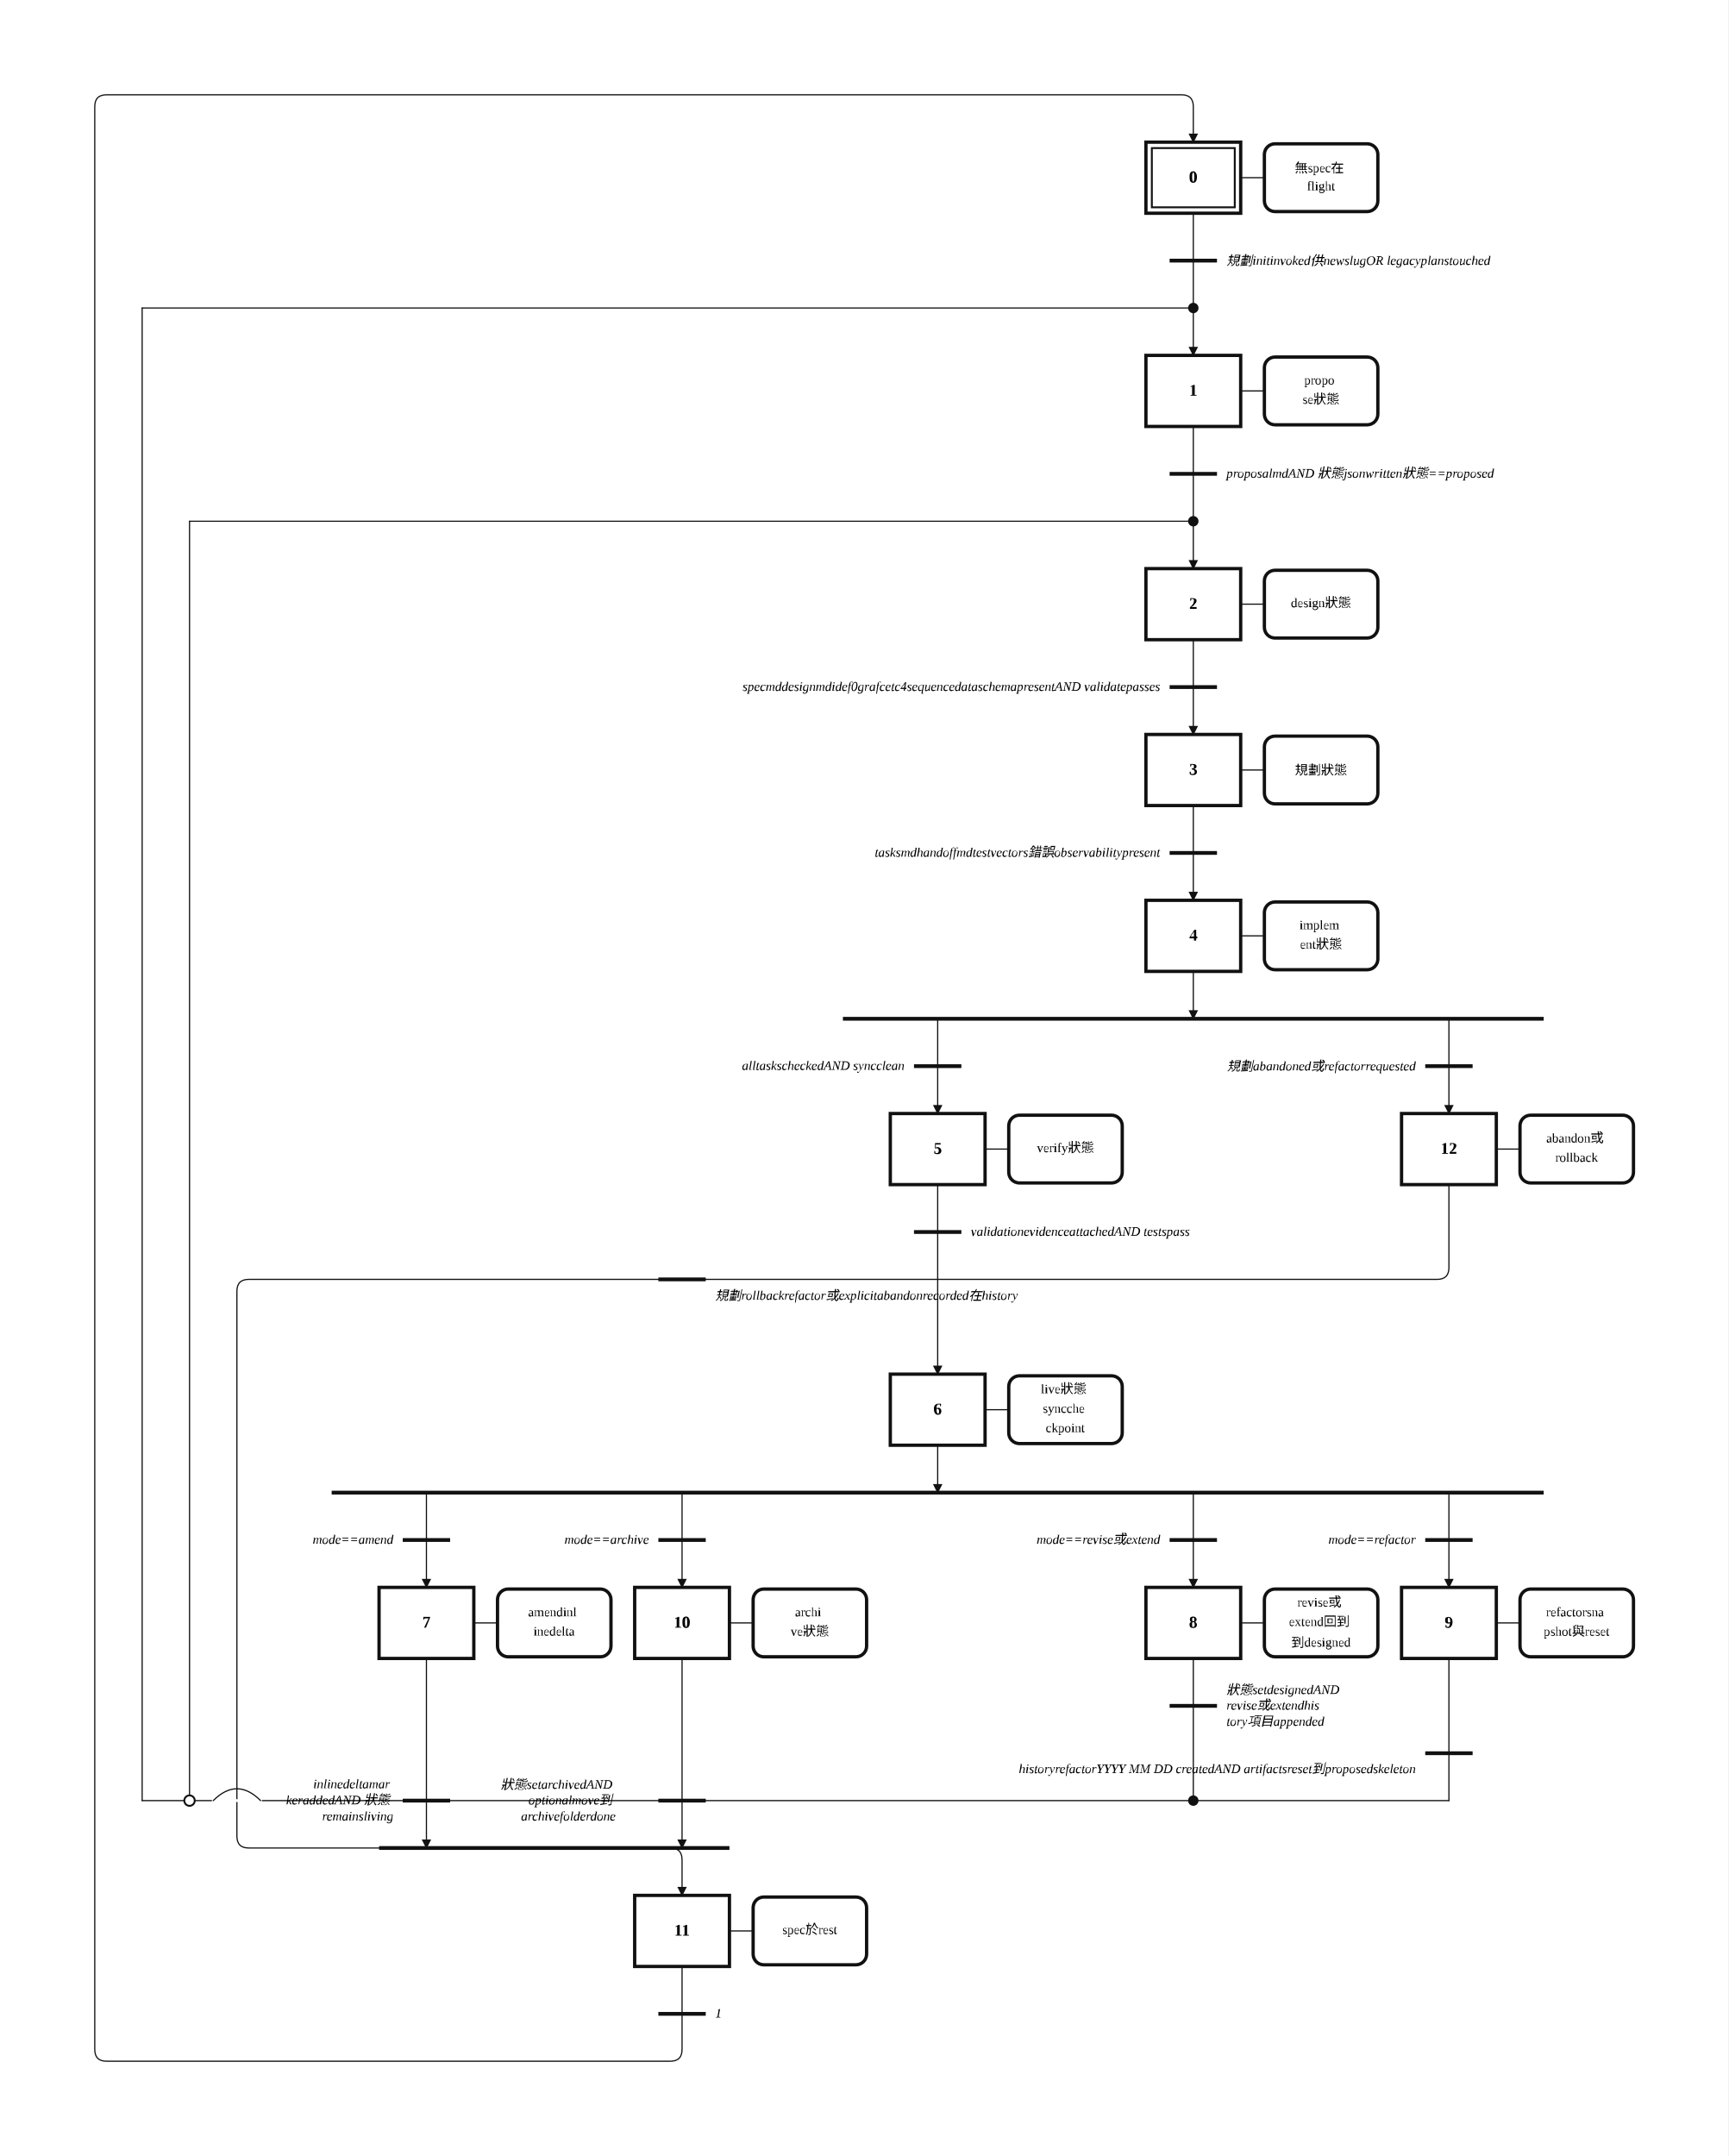
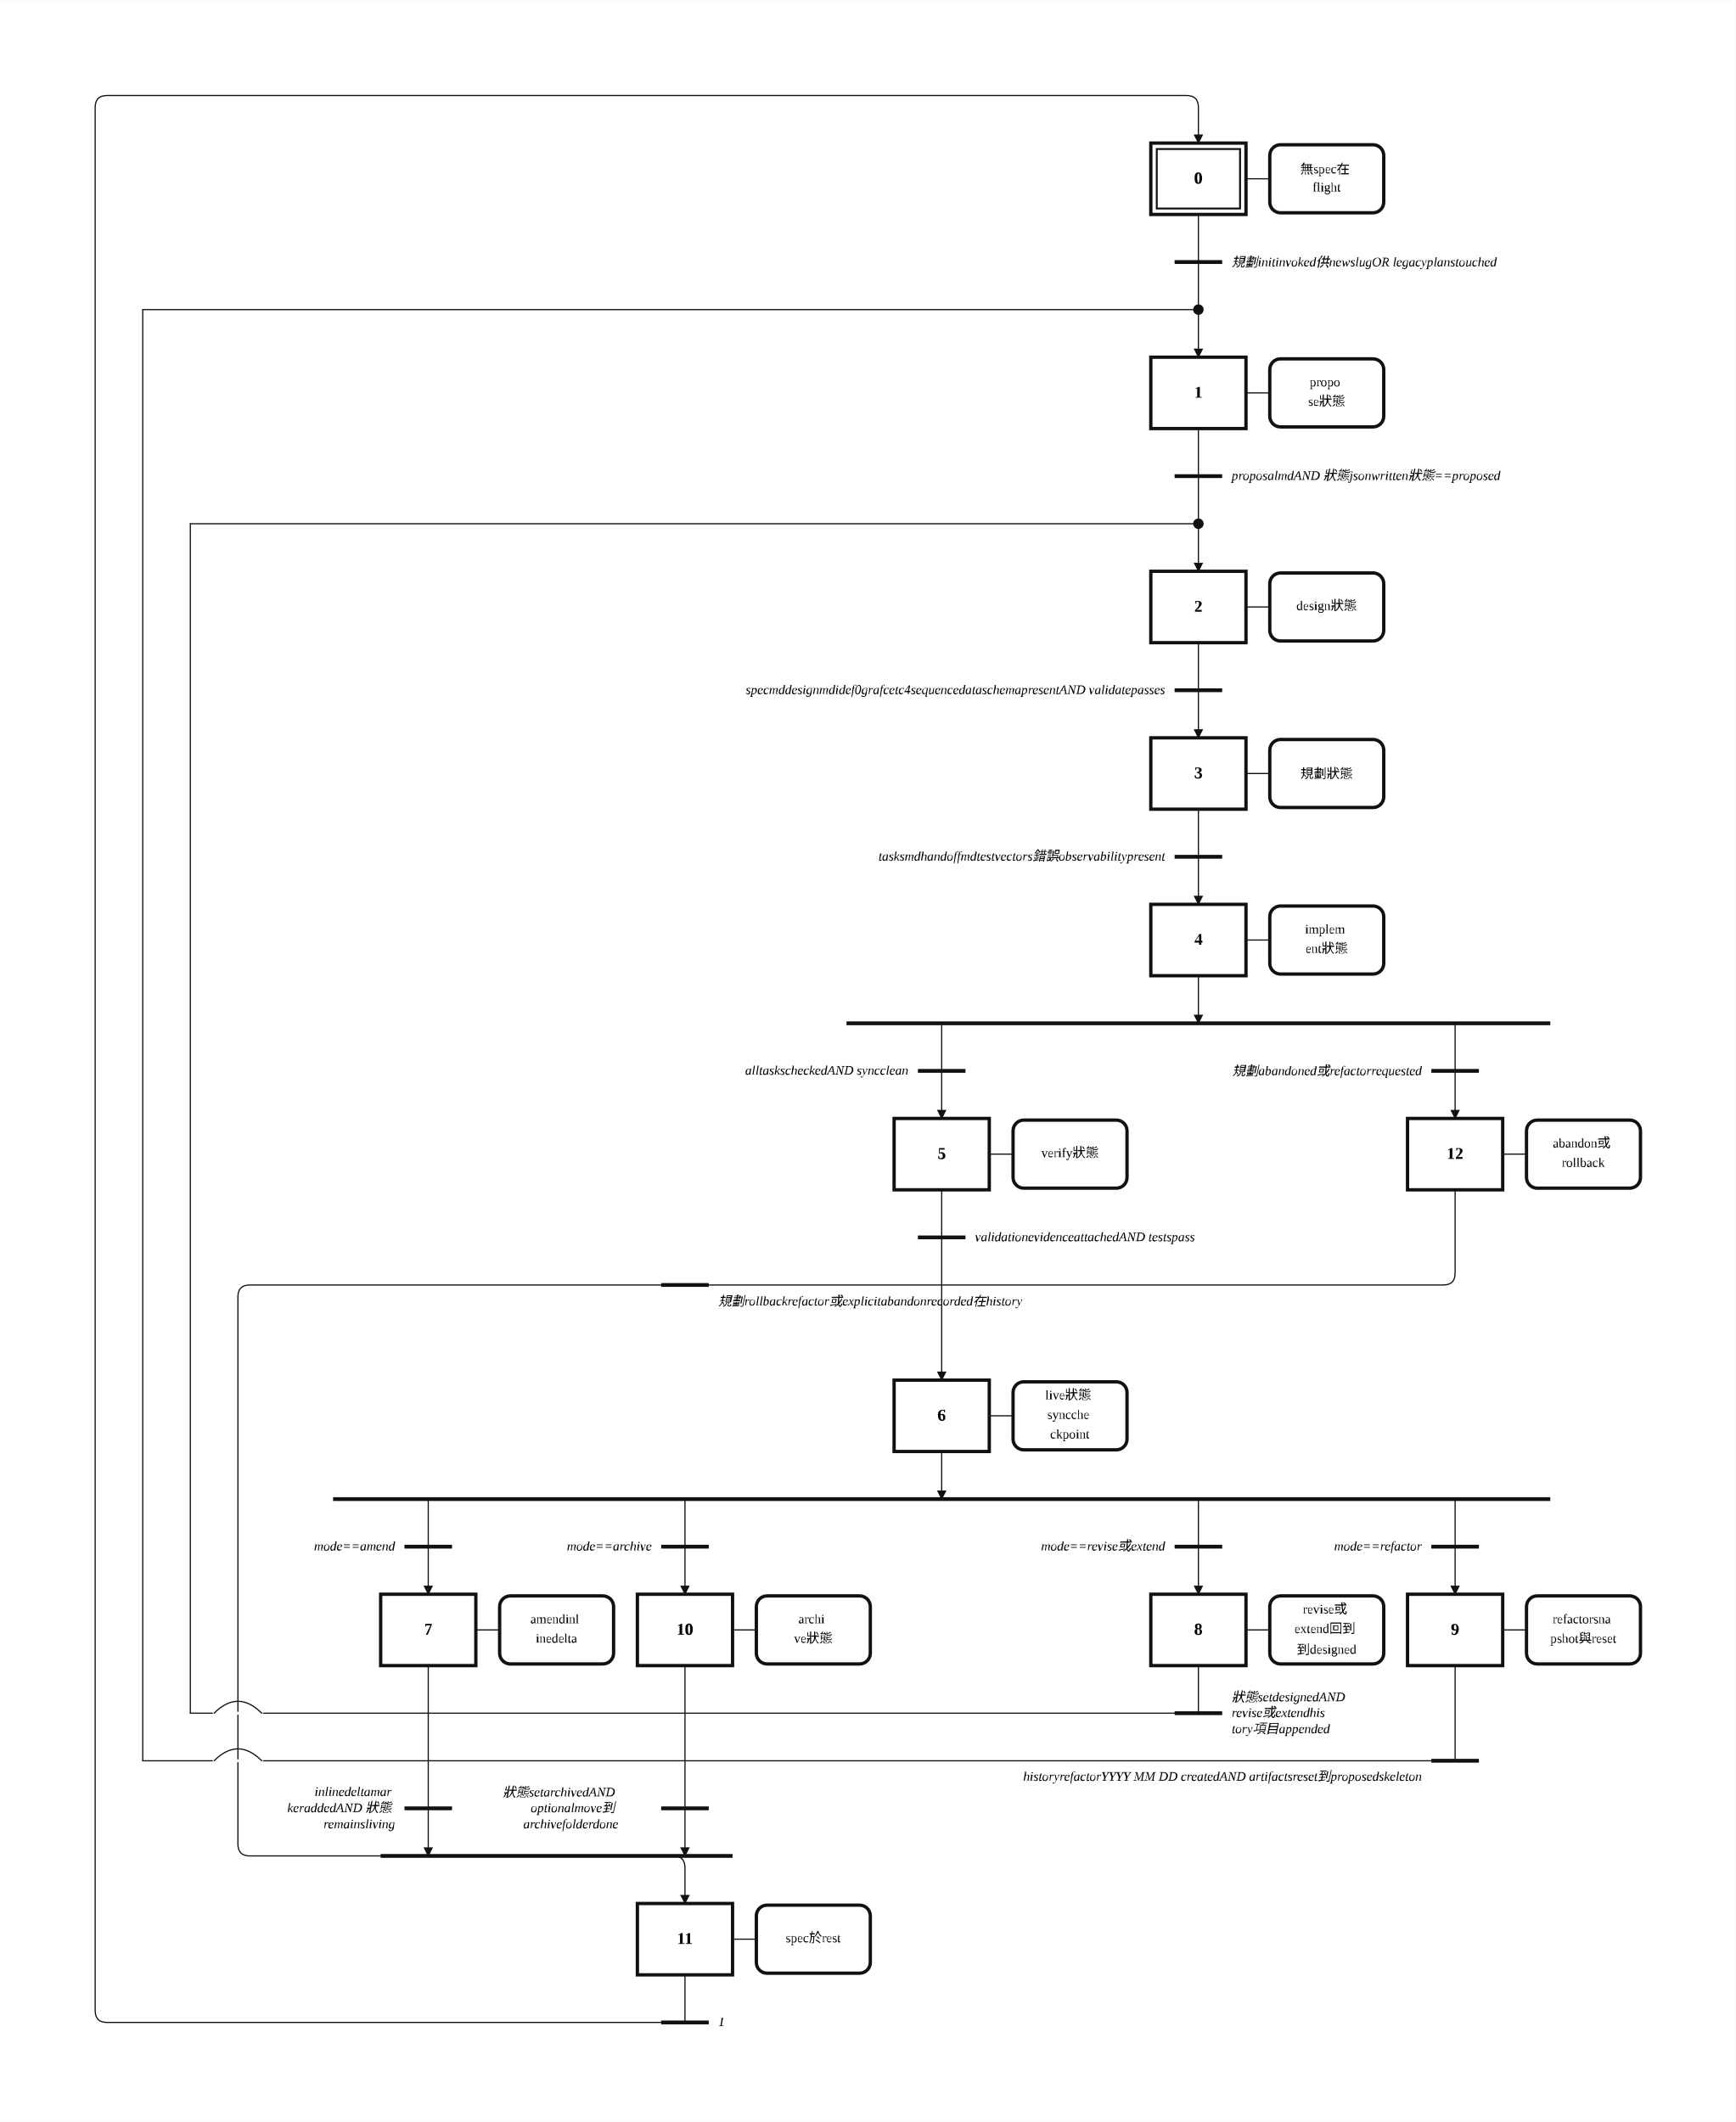
- <svg xmlns="http://www.w3.org/2000/svg" width="1459" height="1820" viewBox="-28.00 -2.00 72.95 91.00" role="img">
+ <svg xmlns="http://www.w3.org/2000/svg" width="1459" height="1784" viewBox="-28.00 -2.00 72.95 89.17" role="img">
  <style>
.step{fill:#fff;stroke:#111;stroke-width:.14}.step-inner{fill:none;stroke:#111;stroke-width:.08}
.action{fill:#fff;stroke:#111;stroke-width:.14}.gate{stroke:#111;stroke-width:.16}
.edge{fill:none;stroke:#111;stroke-width:.05;stroke-linecap:round;stroke-linejoin:round}.edge-arrow{marker-end:url(#arrow)}
.flyover-mask{stroke:#fff;stroke-width:.12;stroke-linecap:round}
.flyover{fill:none;stroke:#111;stroke-width:.05;stroke-linecap:round}
.junction{fill:#111;stroke:#111;stroke-width:0}.branch-junction{fill:#fff;stroke:#111;stroke-width:.08}
.assoc{stroke:#111;stroke-width:.05}.label{font:bold .7px 'Times New Roman', 'BiauKai', 'DFKai-SB', serif;text-anchor:middle;dominant-baseline:middle}
.action-label{font:.55px 'Times New Roman', 'BiauKai', 'DFKai-SB', serif;text-anchor:middle;dominant-baseline:middle}.gate-label{font:italic .55px 'Times New Roman', 'BiauKai', 'DFKai-SB', serif;text-anchor:start;dominant-baseline:middle}.gate-label-left{font:italic .55px 'Times New Roman', 'BiauKai', 'DFKai-SB', serif;text-anchor:end;dominant-baseline:middle}
</style>
  <defs>
    <marker id="arrow" markerWidth="0.4" markerHeight="0.4" refX="0.36" refY="0.2" orient="auto" markerUnits="userSpaceOnUse">
      <path d="M 0 0 L 0.4 0.2 L 0 0.4 z" fill="#111" />
    </marker>
  </defs>
-   <rect x="-28.00" y="-2.00" width="72.95" height="91.00" fill="white" />
+   <rect x="-28.00" y="-2.00" width="72.95" height="89.17" fill="white" />
  <path class="edge edge-arrow" d="M 22.37 9.00 L 22.37 13.00" />
  <path class="edge edge-arrow" d="M 22.37 18.00 L 22.37 22.00" />
  <path class="edge edge-arrow" d="M 0.79 52.00 L -17.50 52.00 Q -18.00 52.00 -18.00 52.50 L -18.00 75.50 Q -18.00 76.00 -17.50 76.00 L 0.29 76.00 Q 0.79 76.00 0.79 76.50 L 0.79 78.00" />
  <path class="edge" d="M 22.37 7.00 L 22.37 9.00" />
  <path class="edge" d="M 22.37 16.00 L 22.37 18.00" />
  <path class="edge" d="M 22.37 25.00 L 22.37 27.00" />
  <path class="edge edge-arrow" d="M 22.37 27.00 L 22.37 29.00" />
  <path class="edge" d="M 22.37 32.00 L 22.37 34.00" />
  <path class="edge edge-arrow" d="M 22.37 34.00 L 22.37 36.00" />
  <path class="edge edge-arrow" d="M 22.37 39.00 L 22.37 41.00" />
  <path class="edge edge-arrow" d="M 11.58 41.00 L 11.58 45.00" />
  <path class="edge edge-arrow" d="M 33.16 41.00 L 33.16 45.00" />
  <path class="edge" d="M 11.58 48.00 L 11.58 50.00" />
  <path class="edge edge-arrow" d="M 11.58 50.00 L 11.58 56.00" />
  <path class="edge edge-arrow" d="M 11.58 59.00 L 11.58 61.00" />
  <path class="edge edge-arrow" d="M -10.00 61.00 L -10.00 65.00" />
  <path class="edge edge-arrow" d="M 22.37 61.00 L 22.37 65.00" />
  <path class="edge edge-arrow" d="M 33.16 61.00 L 33.16 65.00" />
  <path class="edge edge-arrow" d="M 0.79 61.00 L 0.79 65.00" />
  <path class="edge edge-arrow" d="M -10.00 68.00 L -10.00 76.00" />
  <path class="edge" d="M 22.37 68.00 L 22.37 70.00" />
-   <path class="edge" d="M 22.37 70.00 L 22.37 74.00" />
-   <path class="edge" d="M 22.37 74.00 L -20.00 74.00" />
-   <path class="edge" d="M -20.00 74.00 L -20.00 20.00" />
+   <path class="edge" d="M 22.37 70.00 L -20.00 70.00" />
+   <path class="edge" d="M -20.00 70.00 L -20.00 20.00" />
  <path class="edge" d="M -20.00 20.00 L 22.37 20.00" />
  <path class="edge" d="M 33.16 68.00 L 33.16 72.00" />
-   <path class="edge" d="M 33.16 72.00 L 33.16 74.00" />
-   <path class="edge" d="M -20.00 74.00 L -22.00 74.00" />
-   <path class="edge" d="M 33.16 74.00 L 22.37 74.00" />
-   <path class="edge" d="M -22.00 74.00 L -22.00 11.00" />
+   <path class="edge" d="M 33.16 72.00 L -22.00 72.00" />
+   <path class="edge" d="M -22.00 72.00 L -22.00 11.00" />
  <path class="edge" d="M -22.00 11.00 L 22.37 11.00" />
  <path class="edge edge-arrow" d="M 0.79 68.00 L 0.79 76.00" />
  <path class="edge" d="M 0.79 81.00 L 0.79 83.00" />
-   <path class="edge edge-arrow" d="M 0.79 83.00 L 0.79 84.50 Q 0.79 85.00 0.29 85.00 L -23.50 85.00 Q -24.00 85.00 -24.00 84.50 L -24.00 2.50 Q -24.00 2.00 -23.50 2.00 L 21.87 2.00 Q 22.37 2.00 22.37 2.50 L 22.37 4.00" />
+   <path class="edge edge-arrow" d="M 0.79 83.00 L -23.50 83.00 Q -24.00 83.00 -24.00 82.50 L -24.00 2.50 Q -24.00 2.00 -23.50 2.00 L 21.87 2.00 Q 22.37 2.00 22.37 2.50 L 22.37 4.00" />
  <path class="edge" d="M 33.16 48.00 L 33.16 51.50 Q 33.16 52.00 32.66 52.00 L 0.79 52.00" />
  <rect class="step" x="20.37" y="4.00" width="4.00" height="3.00" />
  <rect class="step-inner" x="20.62" y="4.25" width="3.50" height="2.50" />
  <text class="label" x="22.37" y="5.50">0</text>
  <rect class="step" x="20.37" y="13.00" width="4.00" height="3.00" />
  <text class="label" x="22.37" y="14.50">1</text>
  <rect class="step" x="20.37" y="22.00" width="4.00" height="3.00" />
  <text class="label" x="22.37" y="23.50">2</text>
  <rect class="step" x="20.37" y="29.00" width="4.00" height="3.00" />
  <text class="label" x="22.37" y="30.50">3</text>
  <rect class="step" x="20.37" y="36.00" width="4.00" height="3.00" />
  <text class="label" x="22.37" y="37.50">4</text>
  <rect class="step" x="9.58" y="45.00" width="4.00" height="3.00" />
  <text class="label" x="11.58" y="46.50">5</text>
  <rect class="step" x="9.58" y="56.00" width="4.00" height="3.00" />
  <text class="label" x="11.58" y="57.50">6</text>
  <rect class="step" x="-12.00" y="65.00" width="4.00" height="3.00" />
  <text class="label" x="-10.00" y="66.50">7</text>
  <rect class="step" x="20.37" y="65.00" width="4.00" height="3.00" />
  <text class="label" x="22.37" y="66.50">8</text>
  <rect class="step" x="31.16" y="65.00" width="4.00" height="3.00" />
  <text class="label" x="33.16" y="66.50">9</text>
  <rect class="step" x="-1.21" y="65.00" width="4.00" height="3.00" />
  <text class="label" x="0.79" y="66.50">10</text>
  <rect class="step" x="-1.21" y="78.00" width="4.00" height="3.00" />
  <text class="label" x="0.79" y="79.50">11</text>
  <rect class="step" x="31.16" y="45.00" width="4.00" height="3.00" />
  <text class="label" x="33.16" y="46.50">12</text>
  <line class="assoc" x1="24.37" y1="5.50" x2="25.37" y2="5.50" />
  <rect class="action" x="25.37" y="4.07" width="4.79" height="2.86" rx="0.45" ry="0.45" />
  <text class="action-label" x="27.76" y="5.09">
    <tspan x="27.76" dy="0">無spec在</tspan>
    <tspan x="27.76" dy="0.82">flight</tspan>
  </text>
  <line class="assoc" x1="24.37" y1="14.50" x2="25.37" y2="14.50" />
  <rect class="action" x="25.37" y="13.07" width="4.79" height="2.86" rx="0.45" ry="0.45" />
  <text class="action-label" x="27.76" y="14.09">
    <tspan x="27.76" dy="0">propo</tspan>
    <tspan x="27.76" dy="0.82">se狀態</tspan>
  </text>
  <line class="assoc" x1="24.37" y1="23.50" x2="25.37" y2="23.50" />
  <rect class="action" x="25.37" y="22.07" width="4.79" height="2.86" rx="0.45" ry="0.45" />
  <text class="action-label" x="27.76" y="23.50">
    <tspan x="27.76" dy="0">design狀態</tspan>
  </text>
  <line class="assoc" x1="24.37" y1="30.50" x2="25.37" y2="30.50" />
  <rect class="action" x="25.37" y="29.07" width="4.79" height="2.86" rx="0.45" ry="0.45" />
  <text class="action-label" x="27.76" y="30.50">
    <tspan x="27.76" dy="0">規劃狀態</tspan>
  </text>
  <line class="assoc" x1="24.37" y1="37.50" x2="25.37" y2="37.50" />
  <rect class="action" x="25.37" y="36.07" width="4.79" height="2.86" rx="0.45" ry="0.45" />
  <text class="action-label" x="27.76" y="37.09">
    <tspan x="27.76" dy="0">implem</tspan>
    <tspan x="27.76" dy="0.82">ent狀態</tspan>
  </text>
  <line class="assoc" x1="13.58" y1="46.50" x2="14.58" y2="46.50" />
  <rect class="action" x="14.58" y="45.07" width="4.79" height="2.86" rx="0.45" ry="0.45" />
  <text class="action-label" x="16.97" y="46.50">
    <tspan x="16.97" dy="0">verify狀態</tspan>
  </text>
  <line class="assoc" x1="13.58" y1="57.50" x2="14.58" y2="57.50" />
  <rect class="action" x="14.58" y="56.07" width="4.79" height="2.86" rx="0.45" ry="0.45" />
  <text class="action-label" x="16.97" y="56.68">
    <tspan x="16.97" dy="0">live狀態</tspan>
    <tspan x="16.97" dy="0.82">syncche</tspan>
    <tspan x="16.97" dy="0.82">ckpoint</tspan>
  </text>
  <line class="assoc" x1="-8.00" y1="66.50" x2="-7.00" y2="66.50" />
  <rect class="action" x="-7.00" y="65.07" width="4.79" height="2.86" rx="0.45" ry="0.45" />
  <text class="action-label" x="-4.61" y="66.09">
    <tspan x="-4.61" dy="0">amendinl</tspan>
    <tspan x="-4.61" dy="0.82">inedelta</tspan>
  </text>
  <line class="assoc" x1="24.37" y1="66.50" x2="25.37" y2="66.50" />
  <rect class="action" x="25.37" y="65.07" width="4.79" height="2.86" rx="0.45" ry="0.45" />
  <text class="action-label" x="27.76" y="65.68">
    <tspan x="27.76" dy="0">revise或</tspan>
    <tspan x="27.76" dy="0.82">extend回到</tspan>
    <tspan x="27.76" dy="0.82">到designed</tspan>
  </text>
  <line class="assoc" x1="35.16" y1="66.50" x2="36.16" y2="66.50" />
  <rect class="action" x="36.16" y="65.07" width="4.79" height="2.86" rx="0.45" ry="0.45" />
  <text class="action-label" x="38.55" y="66.09">
    <tspan x="38.55" dy="0">refactorsna</tspan>
    <tspan x="38.55" dy="0.82">pshot與reset</tspan>
  </text>
  <line class="assoc" x1="2.79" y1="66.50" x2="3.79" y2="66.50" />
  <rect class="action" x="3.79" y="65.07" width="4.79" height="2.86" rx="0.45" ry="0.45" />
  <text class="action-label" x="6.18" y="66.09">
    <tspan x="6.18" dy="0">archi</tspan>
    <tspan x="6.18" dy="0.82">ve狀態</tspan>
  </text>
  <line class="assoc" x1="2.79" y1="79.50" x2="3.79" y2="79.50" />
  <rect class="action" x="3.79" y="78.07" width="4.79" height="2.86" rx="0.45" ry="0.45" />
  <text class="action-label" x="6.18" y="79.50">
    <tspan x="6.18" dy="0">spec於rest</tspan>
  </text>
  <line class="assoc" x1="35.16" y1="46.50" x2="36.16" y2="46.50" />
  <rect class="action" x="36.16" y="45.07" width="4.79" height="2.86" rx="0.45" ry="0.45" />
  <text class="action-label" x="38.55" y="46.09">
    <tspan x="38.55" dy="0">abandon或</tspan>
    <tspan x="38.55" dy="0.82">rollback</tspan>
  </text>
  <line class="gate" x1="21.37" y1="9.00" x2="23.37" y2="9.00" />
  <text class="gate-label" x="23.77" y="9.00">
    <tspan x="23.77" dy="0">規劃initinvoked供newslugOR legacyplanstouched</tspan>
  </text>
  <line class="gate" x1="21.37" y1="18.00" x2="23.37" y2="18.00" />
  <text class="gate-label" x="23.77" y="18.00">
    <tspan x="23.77" dy="0">proposalmdAND 狀態jsonwritten狀態==proposed</tspan>
  </text>
  <line class="gate" x1="21.37" y1="27.00" x2="23.37" y2="27.00" />
  <text class="gate-label-left" x="20.97" y="27.00">
    <tspan x="20.97" dy="0">specmddesignmdidef0grafcetc4sequencedataschemapresentAND validatepasses</tspan>
  </text>
  <line class="gate" x1="21.37" y1="34.00" x2="23.37" y2="34.00" />
  <text class="gate-label-left" x="20.97" y="34.00">
    <tspan x="20.97" dy="0">tasksmdhandoffmdtestvectors錯誤observabilitypresent</tspan>
  </text>
  <line class="gate" x1="7.58" y1="41.00" x2="37.16" y2="41.00" />
  <line class="gate" x1="10.58" y1="50.00" x2="12.58" y2="50.00" />
  <text class="gate-label" x="12.98" y="50.00">
    <tspan x="12.98" dy="0">validationevidenceattachedAND testspass</tspan>
  </text>
  <line class="gate" x1="-14.00" y1="61.00" x2="37.16" y2="61.00" />
  <line class="gate" x1="-12.00" y1="76.00" x2="2.79" y2="76.00" />
  <line class="gate" x1="21.37" y1="70.00" x2="23.37" y2="70.00" />
  <text class="gate-label" x="23.77" y="69.32">
    <tspan x="23.77" dy="0">狀態setdesignedAND</tspan>
    <tspan x="23.77" dy="0.68">revise或extendhis</tspan>
    <tspan x="23.77" dy="0.68">tory項目appended</tspan>
  </text>
  <line class="gate" x1="32.16" y1="72.00" x2="34.16" y2="72.00" />
  <text class="gate-label-left" x="31.76" y="72.68">
    <tspan x="31.76" dy="0">historyrefactorYYYY MM DD createdAND artifactsreset到proposedskeleton</tspan>
  </text>
  <line class="gate" x1="-0.21" y1="83.00" x2="1.79" y2="83.00" />
  <text class="gate-label" x="2.19" y="83.00">
    <tspan x="2.19" dy="0">1</tspan>
  </text>
  <line class="gate" x1="-0.21" y1="52.00" x2="1.79" y2="52.00" />
  <text class="gate-label" x="2.19" y="52.68">
    <tspan x="2.19" dy="0">規劃rollbackrefactor或explicitabandonrecorded在history</tspan>
  </text>
  <line class="gate" x1="10.58" y1="43.00" x2="12.58" y2="43.00" />
  <text class="gate-label-left" x="10.18" y="43.00">
    <tspan x="10.18" dy="0">alltaskscheckedAND syncclean</tspan>
  </text>
  <line class="gate" x1="32.16" y1="43.00" x2="34.16" y2="43.00" />
  <text class="gate-label-left" x="31.76" y="43.00">
    <tspan x="31.76" dy="0">規劃abandoned或refactorrequested</tspan>
  </text>
  <line class="gate" x1="-11.00" y1="63.00" x2="-9.00" y2="63.00" />
  <text class="gate-label-left" x="-11.40" y="63.00">
    <tspan x="-11.40" dy="0">mode==amend</tspan>
  </text>
  <line class="gate" x1="21.37" y1="63.00" x2="23.37" y2="63.00" />
  <text class="gate-label-left" x="20.97" y="63.00">
    <tspan x="20.97" dy="0">mode==revise或extend</tspan>
  </text>
  <line class="gate" x1="32.16" y1="63.00" x2="34.16" y2="63.00" />
  <text class="gate-label-left" x="31.76" y="63.00">
    <tspan x="31.76" dy="0">mode==refactor</tspan>
  </text>
  <line class="gate" x1="-0.21" y1="63.00" x2="1.79" y2="63.00" />
  <text class="gate-label-left" x="-0.61" y="63.00">
    <tspan x="-0.61" dy="0">mode==archive</tspan>
  </text>
  <line class="gate" x1="-11.00" y1="74.00" x2="-9.00" y2="74.00" />
  <text class="gate-label-left" x="-11.40" y="73.32">
    <tspan x="-11.40" dy="0">inlinedeltamar</tspan>
    <tspan x="-11.40" dy="0.68">keraddedAND 狀態</tspan>
    <tspan x="-11.40" dy="0.68">remainsliving</tspan>
  </text>
  <line class="gate" x1="-0.21" y1="74.00" x2="1.79" y2="74.00" />
  <text class="gate-label-left" x="-2.01" y="73.32">
    <tspan x="-2.01" dy="0">狀態setarchivedAND</tspan>
    <tspan x="-2.01" dy="0.68">optionalmove到</tspan>
    <tspan x="-2.01" dy="0.68">archivefolderdone</tspan>
  </text>
-   <line class="flyover-mask" x1="-19.00" y1="74.00" x2="-17.00" y2="74.00" />
-   <path class="flyover" d="M -19.00 74.00 Q -18.00 73.00 -17.00 74.00" />
+   <line class="flyover-mask" x1="-19.00" y1="70.00" x2="-17.00" y2="70.00" />
+   <line class="flyover-mask" x1="-19.00" y1="72.00" x2="-17.00" y2="72.00" />
+   <path class="flyover" d="M -19.00 70.00 Q -18.00 69.00 -17.00 70.00" />
+   <path class="flyover" d="M -19.00 72.00 Q -18.00 71.00 -17.00 72.00" />
  <circle class="junction" cx="22.37" cy="11.00" r="0.22" />
  <circle class="junction" cx="22.37" cy="20.00" r="0.22" />
-   <circle class="junction" cx="22.37" cy="74.00" r="0.22" />
-   <circle class="branch-junction" cx="-20.00" cy="74.00" r="0.22" />
</svg>
